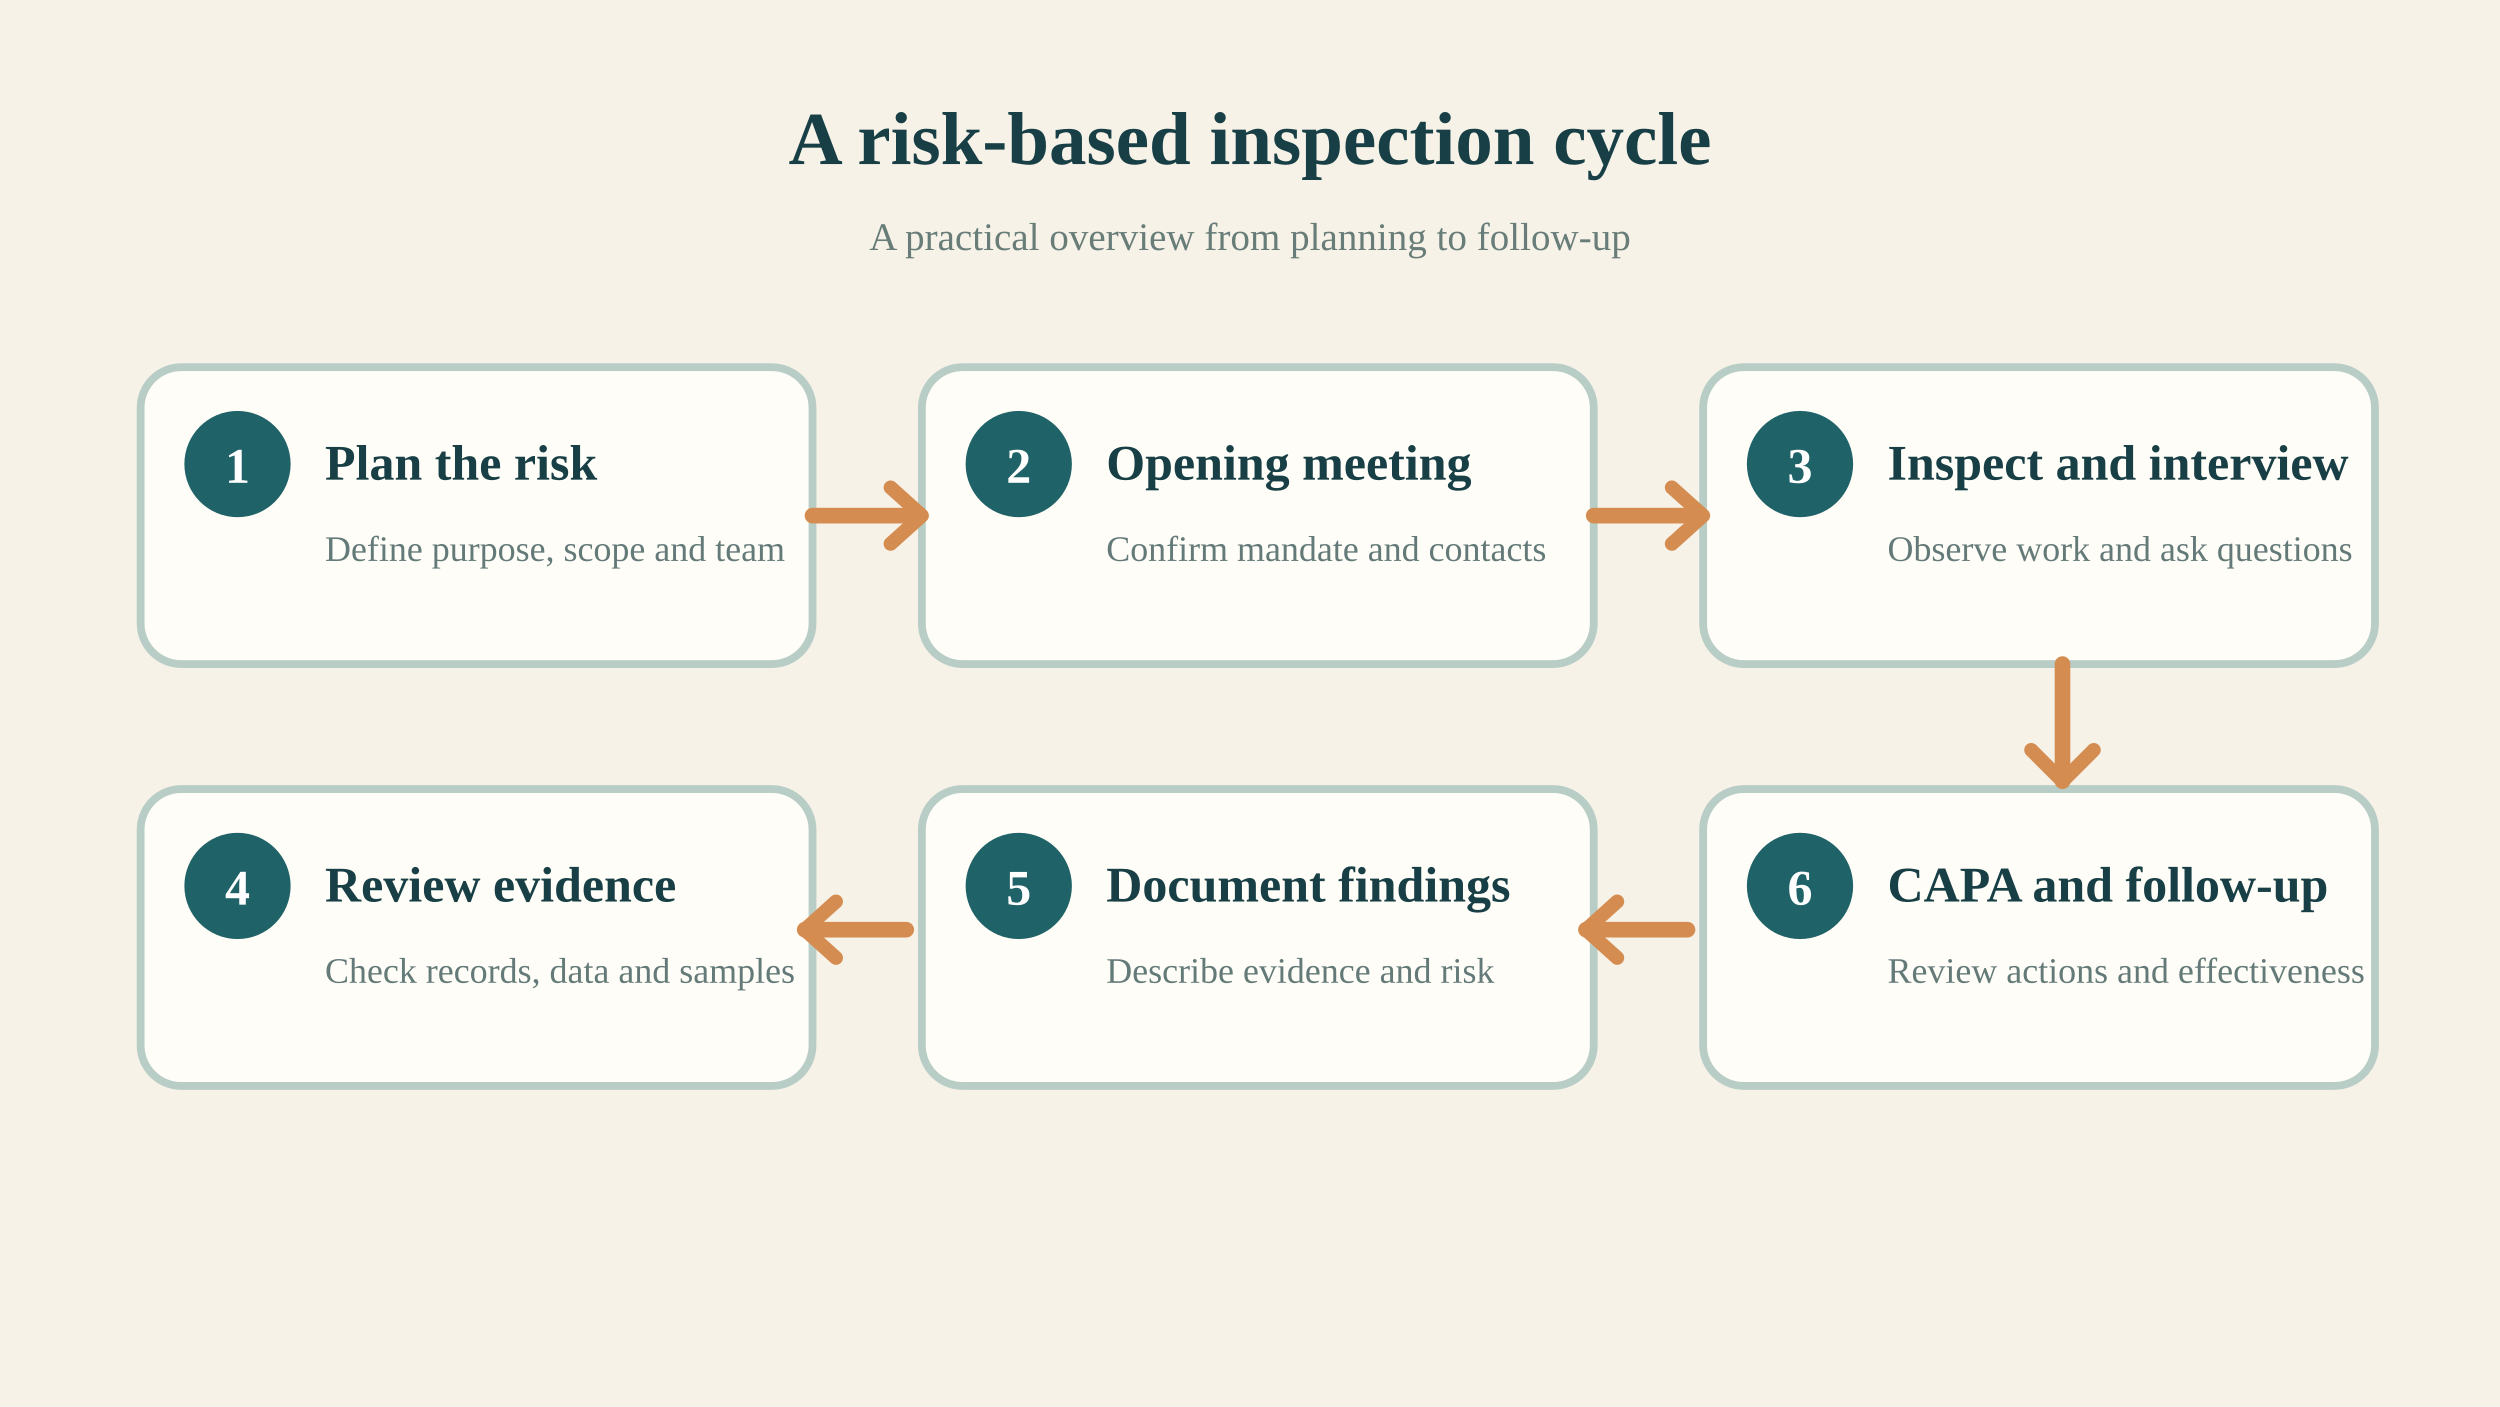
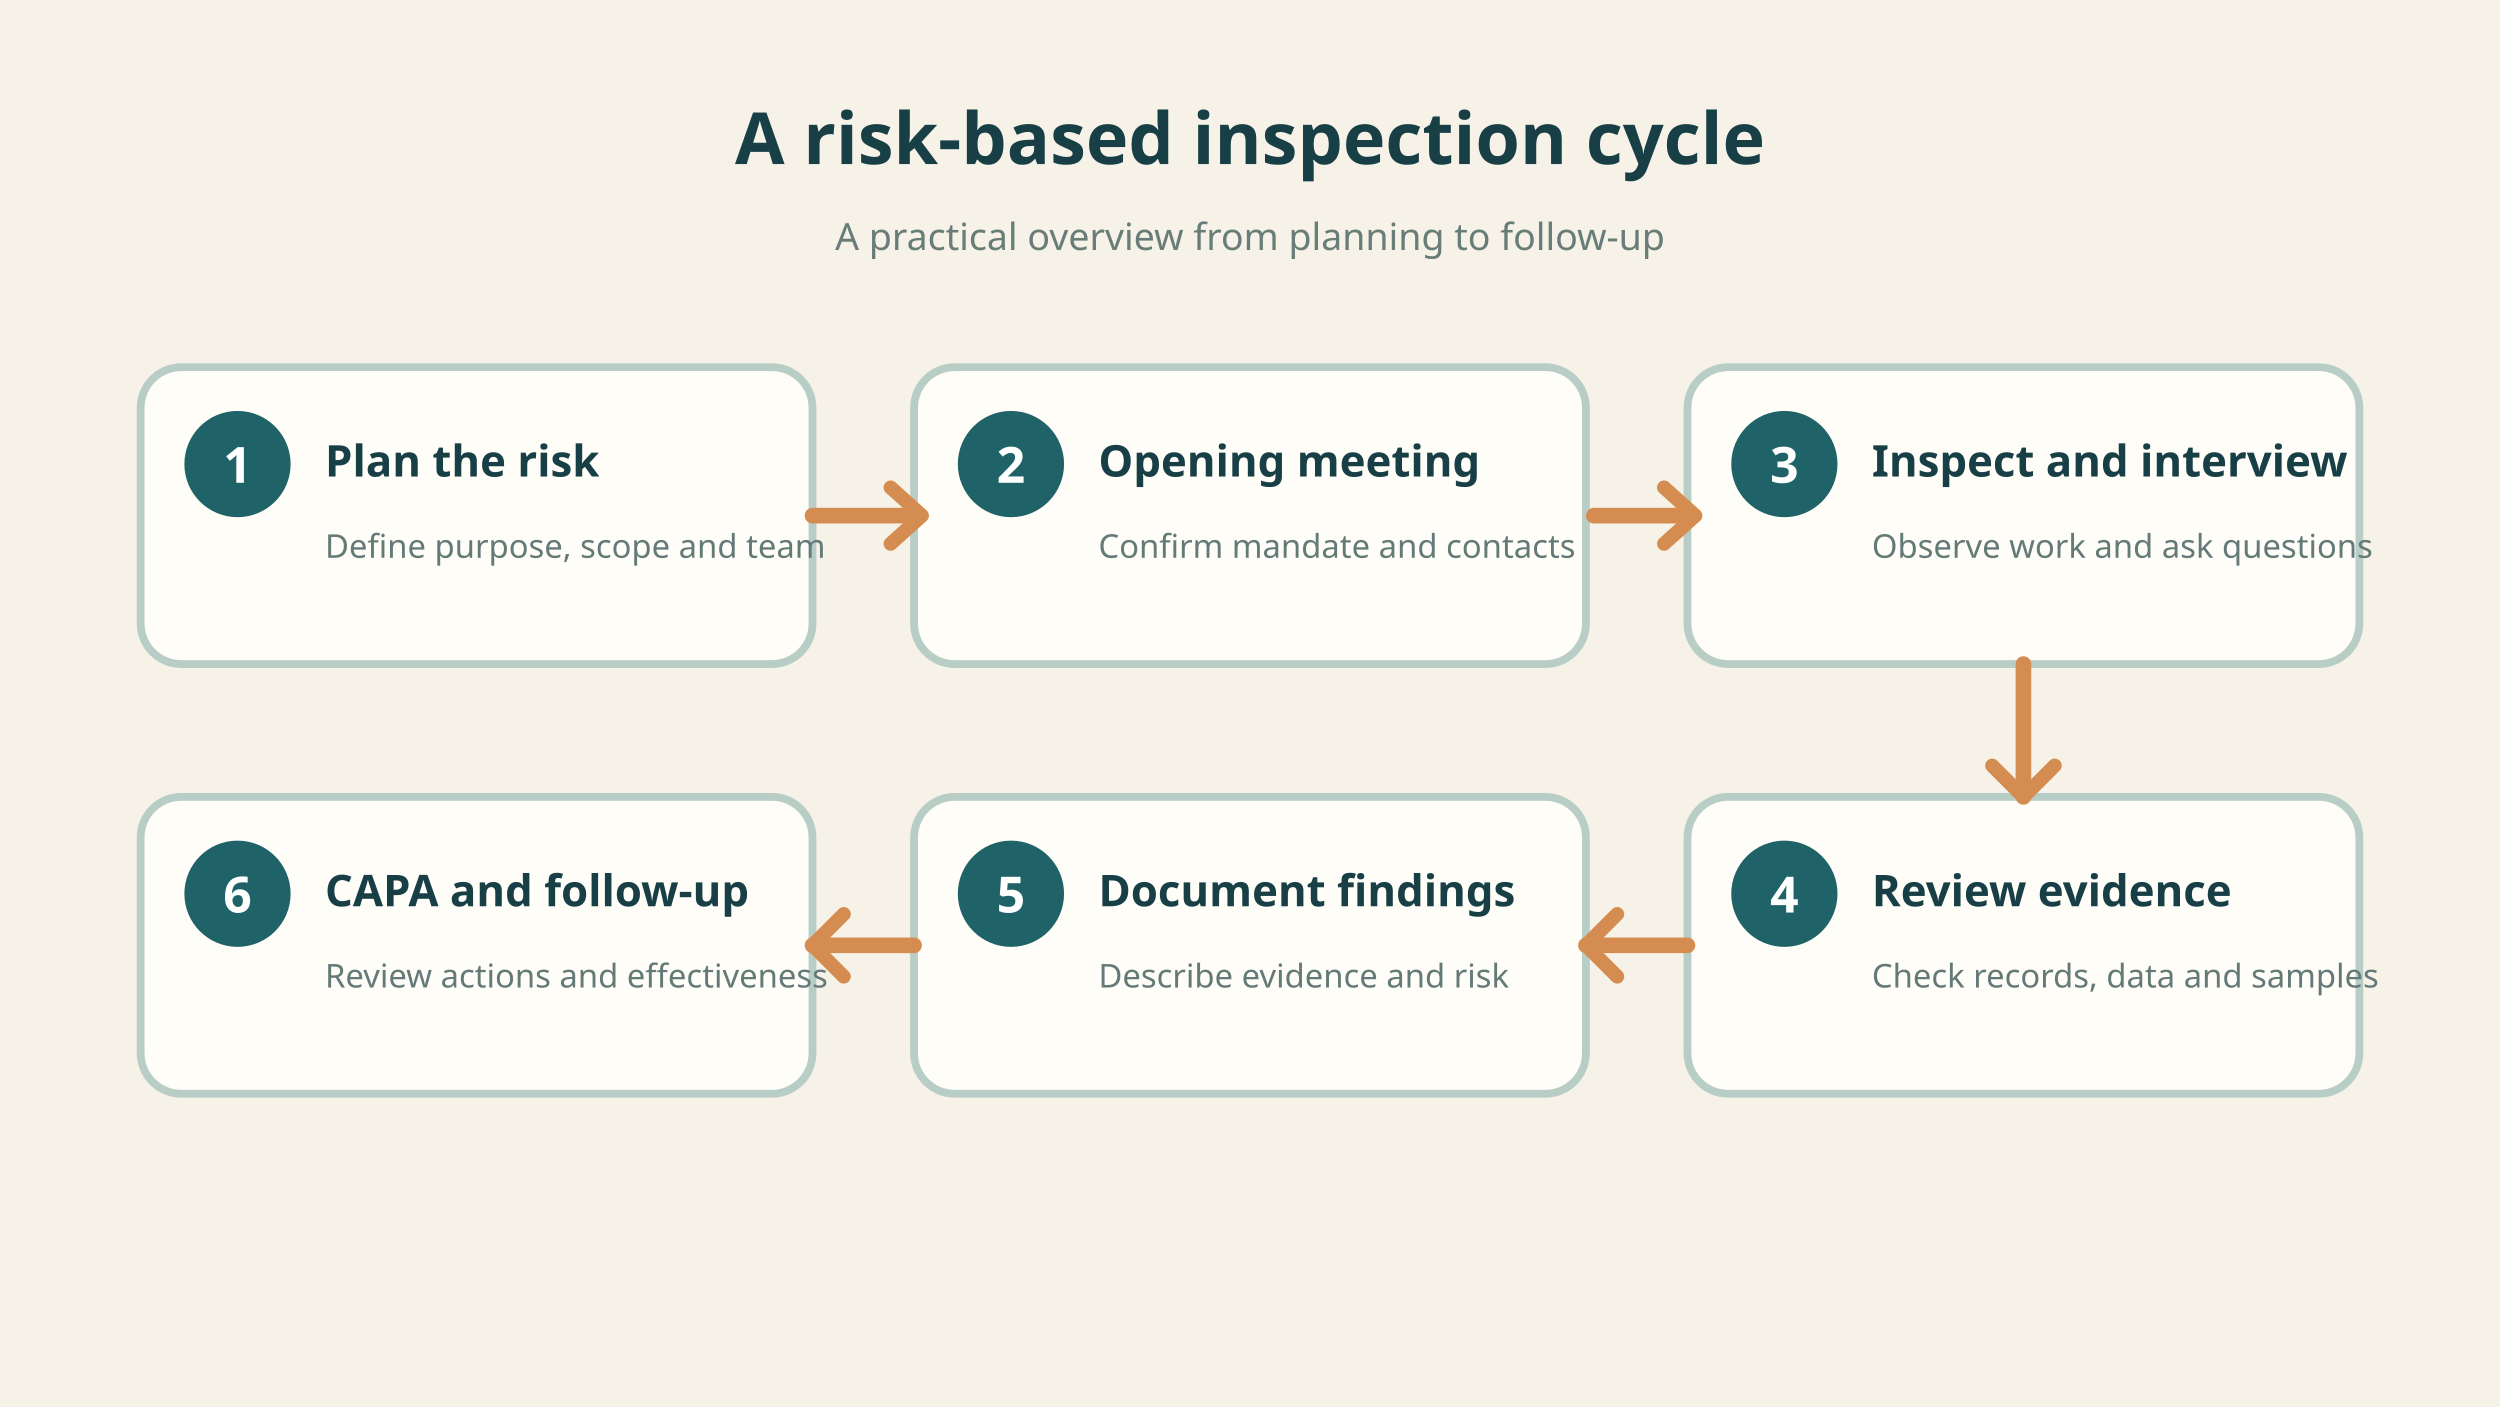
<svg xmlns="http://www.w3.org/2000/svg" width="1600" height="900" viewBox="0 0 1600 900" role="img" aria-labelledby="t d">
  <rect width="1600" height="900" fill="#f6f2e8" />
-   <text x="800" y="105" text-anchor="middle" font-size="48" font-weight="700" fill="#173f45">A risk-based inspection cycle</text>
-   <text x="800" y="160" text-anchor="middle" font-size="25" fill="#687c78">A practical overview from planning to follow-up</text>
+   <text x="800" y="105" text-anchor="middle" font-family="Poppins, sans-serif" font-size="46" font-weight="700" fill="#173f45">A risk-based inspection cycle</text>
+   <text x="800" y="160" text-anchor="middle" font-family="Poppins, sans-serif" font-size="24" fill="#687c78">A practical overview from planning to follow-up</text>
  <g>
    <rect x="90" y="235" width="430" height="190" rx="26" fill="#fffdf7" stroke="#b9cdc7" stroke-width="5" />
    <circle cx="152" cy="297" r="34" fill="#1f6267" />
-     <text x="152" y="309" text-anchor="middle" font-size="32" font-weight="700" fill="#fff">1</text>
-     <text x="208" y="307" font-size="32" font-weight="700" fill="#173f45">Plan the risk</text>
-     <text x="208" y="359" font-size="23" fill="#637a78">Define purpose, scope and team</text>
+     <text x="152" y="309" text-anchor="middle" font-family="Poppins, sans-serif" font-size="32" font-weight="700" fill="#fff">1</text>
+     <text x="208" y="305" font-family="Poppins, sans-serif" font-size="28" font-weight="700" fill="#173f45">Plan the risk</text>
+     <text x="208" y="357" font-family="Poppins, sans-serif" font-size="21" fill="#637a78">Define purpose, scope and team</text>
  </g>
  <g>
-     <rect x="590" y="235" width="430" height="190" rx="26" fill="#fffdf7" stroke="#b9cdc7" stroke-width="5" />
-     <circle cx="652" cy="297" r="34" fill="#1f6267" />
-     <text x="652" y="309" text-anchor="middle" font-size="32" font-weight="700" fill="#fff">2</text>
-     <text x="708" y="307" font-size="32" font-weight="700" fill="#173f45">Opening meeting</text>
-     <text x="708" y="359" font-size="23" fill="#637a78">Confirm mandate and contacts</text>
+     <rect x="585" y="235" width="430" height="190" rx="26" fill="#fffdf7" stroke="#b9cdc7" stroke-width="5" />
+     <circle cx="647" cy="297" r="34" fill="#1f6267" />
+     <text x="647" y="309" text-anchor="middle" font-family="Poppins, sans-serif" font-size="32" font-weight="700" fill="#fff">2</text>
+     <text x="703" y="305" font-family="Poppins, sans-serif" font-size="28" font-weight="700" fill="#173f45">Opening meeting</text>
+     <text x="703" y="357" font-family="Poppins, sans-serif" font-size="21" fill="#637a78">Confirm mandate and contacts</text>
  </g>
  <g>
-     <rect x="1090" y="235" width="430" height="190" rx="26" fill="#fffdf7" stroke="#b9cdc7" stroke-width="5" />
-     <circle cx="1152" cy="297" r="34" fill="#1f6267" />
-     <text x="1152" y="309" text-anchor="middle" font-size="32" font-weight="700" fill="#fff">3</text>
-     <text x="1208" y="307" font-size="32" font-weight="700" fill="#173f45">Inspect and interview</text>
-     <text x="1208" y="359" font-size="23" fill="#637a78">Observe work and ask questions</text>
+     <rect x="1080" y="235" width="430" height="190" rx="26" fill="#fffdf7" stroke="#b9cdc7" stroke-width="5" />
+     <circle cx="1142" cy="297" r="34" fill="#1f6267" />
+     <text x="1142" y="309" text-anchor="middle" font-family="Poppins, sans-serif" font-size="32" font-weight="700" fill="#fff">3</text>
+     <text x="1198" y="305" font-family="Poppins, sans-serif" font-size="28" font-weight="700" fill="#173f45">Inspect and interview</text>
+     <text x="1198" y="357" font-family="Poppins, sans-serif" font-size="21" fill="#637a78">Observe work and ask questions</text>
  </g>
  <g>
-     <rect x="90" y="505" width="430" height="190" rx="26" fill="#fffdf7" stroke="#b9cdc7" stroke-width="5" />
-     <circle cx="152" cy="567" r="34" fill="#1f6267" />
-     <text x="152" y="579" text-anchor="middle" font-size="32" font-weight="700" fill="#fff">4</text>
-     <text x="208" y="577" font-size="32" font-weight="700" fill="#173f45">Review evidence</text>
-     <text x="208" y="629" font-size="23" fill="#637a78">Check records, data and samples</text>
+     <rect x="1080" y="510" width="430" height="190" rx="26" fill="#fffdf7" stroke="#b9cdc7" stroke-width="5" />
+     <circle cx="1142" cy="572" r="34" fill="#1f6267" />
+     <text x="1142" y="584" text-anchor="middle" font-family="Poppins, sans-serif" font-size="32" font-weight="700" fill="#fff">4</text>
+     <text x="1198" y="580" font-family="Poppins, sans-serif" font-size="28" font-weight="700" fill="#173f45">Review evidence</text>
+     <text x="1198" y="632" font-family="Poppins, sans-serif" font-size="21" fill="#637a78">Check records, data and samples</text>
  </g>
  <g>
-     <rect x="590" y="505" width="430" height="190" rx="26" fill="#fffdf7" stroke="#b9cdc7" stroke-width="5" />
-     <circle cx="652" cy="567" r="34" fill="#1f6267" />
-     <text x="652" y="579" text-anchor="middle" font-size="32" font-weight="700" fill="#fff">5</text>
-     <text x="708" y="577" font-size="32" font-weight="700" fill="#173f45">Document findings</text>
-     <text x="708" y="629" font-size="23" fill="#637a78">Describe evidence and risk</text>
+     <rect x="585" y="510" width="430" height="190" rx="26" fill="#fffdf7" stroke="#b9cdc7" stroke-width="5" />
+     <circle cx="647" cy="572" r="34" fill="#1f6267" />
+     <text x="647" y="584" text-anchor="middle" font-family="Poppins, sans-serif" font-size="32" font-weight="700" fill="#fff">5</text>
+     <text x="703" y="580" font-family="Poppins, sans-serif" font-size="28" font-weight="700" fill="#173f45">Document findings</text>
+     <text x="703" y="632" font-family="Poppins, sans-serif" font-size="21" fill="#637a78">Describe evidence and risk</text>
  </g>
  <g>
-     <rect x="1090" y="505" width="430" height="190" rx="26" fill="#fffdf7" stroke="#b9cdc7" stroke-width="5" />
-     <circle cx="1152" cy="567" r="34" fill="#1f6267" />
-     <text x="1152" y="579" text-anchor="middle" font-size="32" font-weight="700" fill="#fff">6</text>
-     <text x="1208" y="577" font-size="32" font-weight="700" fill="#173f45">CAPA and follow-up</text>
-     <text x="1208" y="629" font-size="23" fill="#637a78">Review actions and effectiveness</text>
+     <rect x="90" y="510" width="430" height="190" rx="26" fill="#fffdf7" stroke="#b9cdc7" stroke-width="5" />
+     <circle cx="152" cy="572" r="34" fill="#1f6267" />
+     <text x="152" y="584" text-anchor="middle" font-family="Poppins, sans-serif" font-size="32" font-weight="700" fill="#fff">6</text>
+     <text x="208" y="580" font-family="Poppins, sans-serif" font-size="28" font-weight="700" fill="#173f45">CAPA and follow-up</text>
+     <text x="208" y="632" font-family="Poppins, sans-serif" font-size="21" fill="#637a78">Review actions and effectiveness</text>
  </g>
-   <path d="M520 330 H585 M1020 330 H1085 M1320 425 V500 M1080 595 H1015 M580 595 H515" fill="none" stroke="#d48c50" stroke-width="10" stroke-linecap="round" stroke-linejoin="round" />
-   <path d="M570 312 L590 330 L570 348 M1070 312 L1090 330 L1070 348 M1300 480 L1320 500 L1340 480 M1035 577 L1015 595 L1035 613 M535 577 L515 595 L535 613" fill="none" stroke="#d48c50" stroke-width="9" stroke-linecap="round" stroke-linejoin="round" />
+   <path d="M520 330 H585 M1020 330 H1080 M1295 425 V510 M1080 605 H1015 M585 605 H520" fill="none" stroke="#d48c50" stroke-width="10" stroke-linecap="round" />
+   <path d="M570 312 L590 330 L570 348 M1065 312 L1085 330 L1065 348 M1275 490 L1295 510 L1315 490 M1035 585 L1015 605 L1035 625 M540 585 L520 605 L540 625" fill="none" stroke="#d48c50" stroke-width="9" stroke-linecap="round" stroke-linejoin="round" />
</svg>
